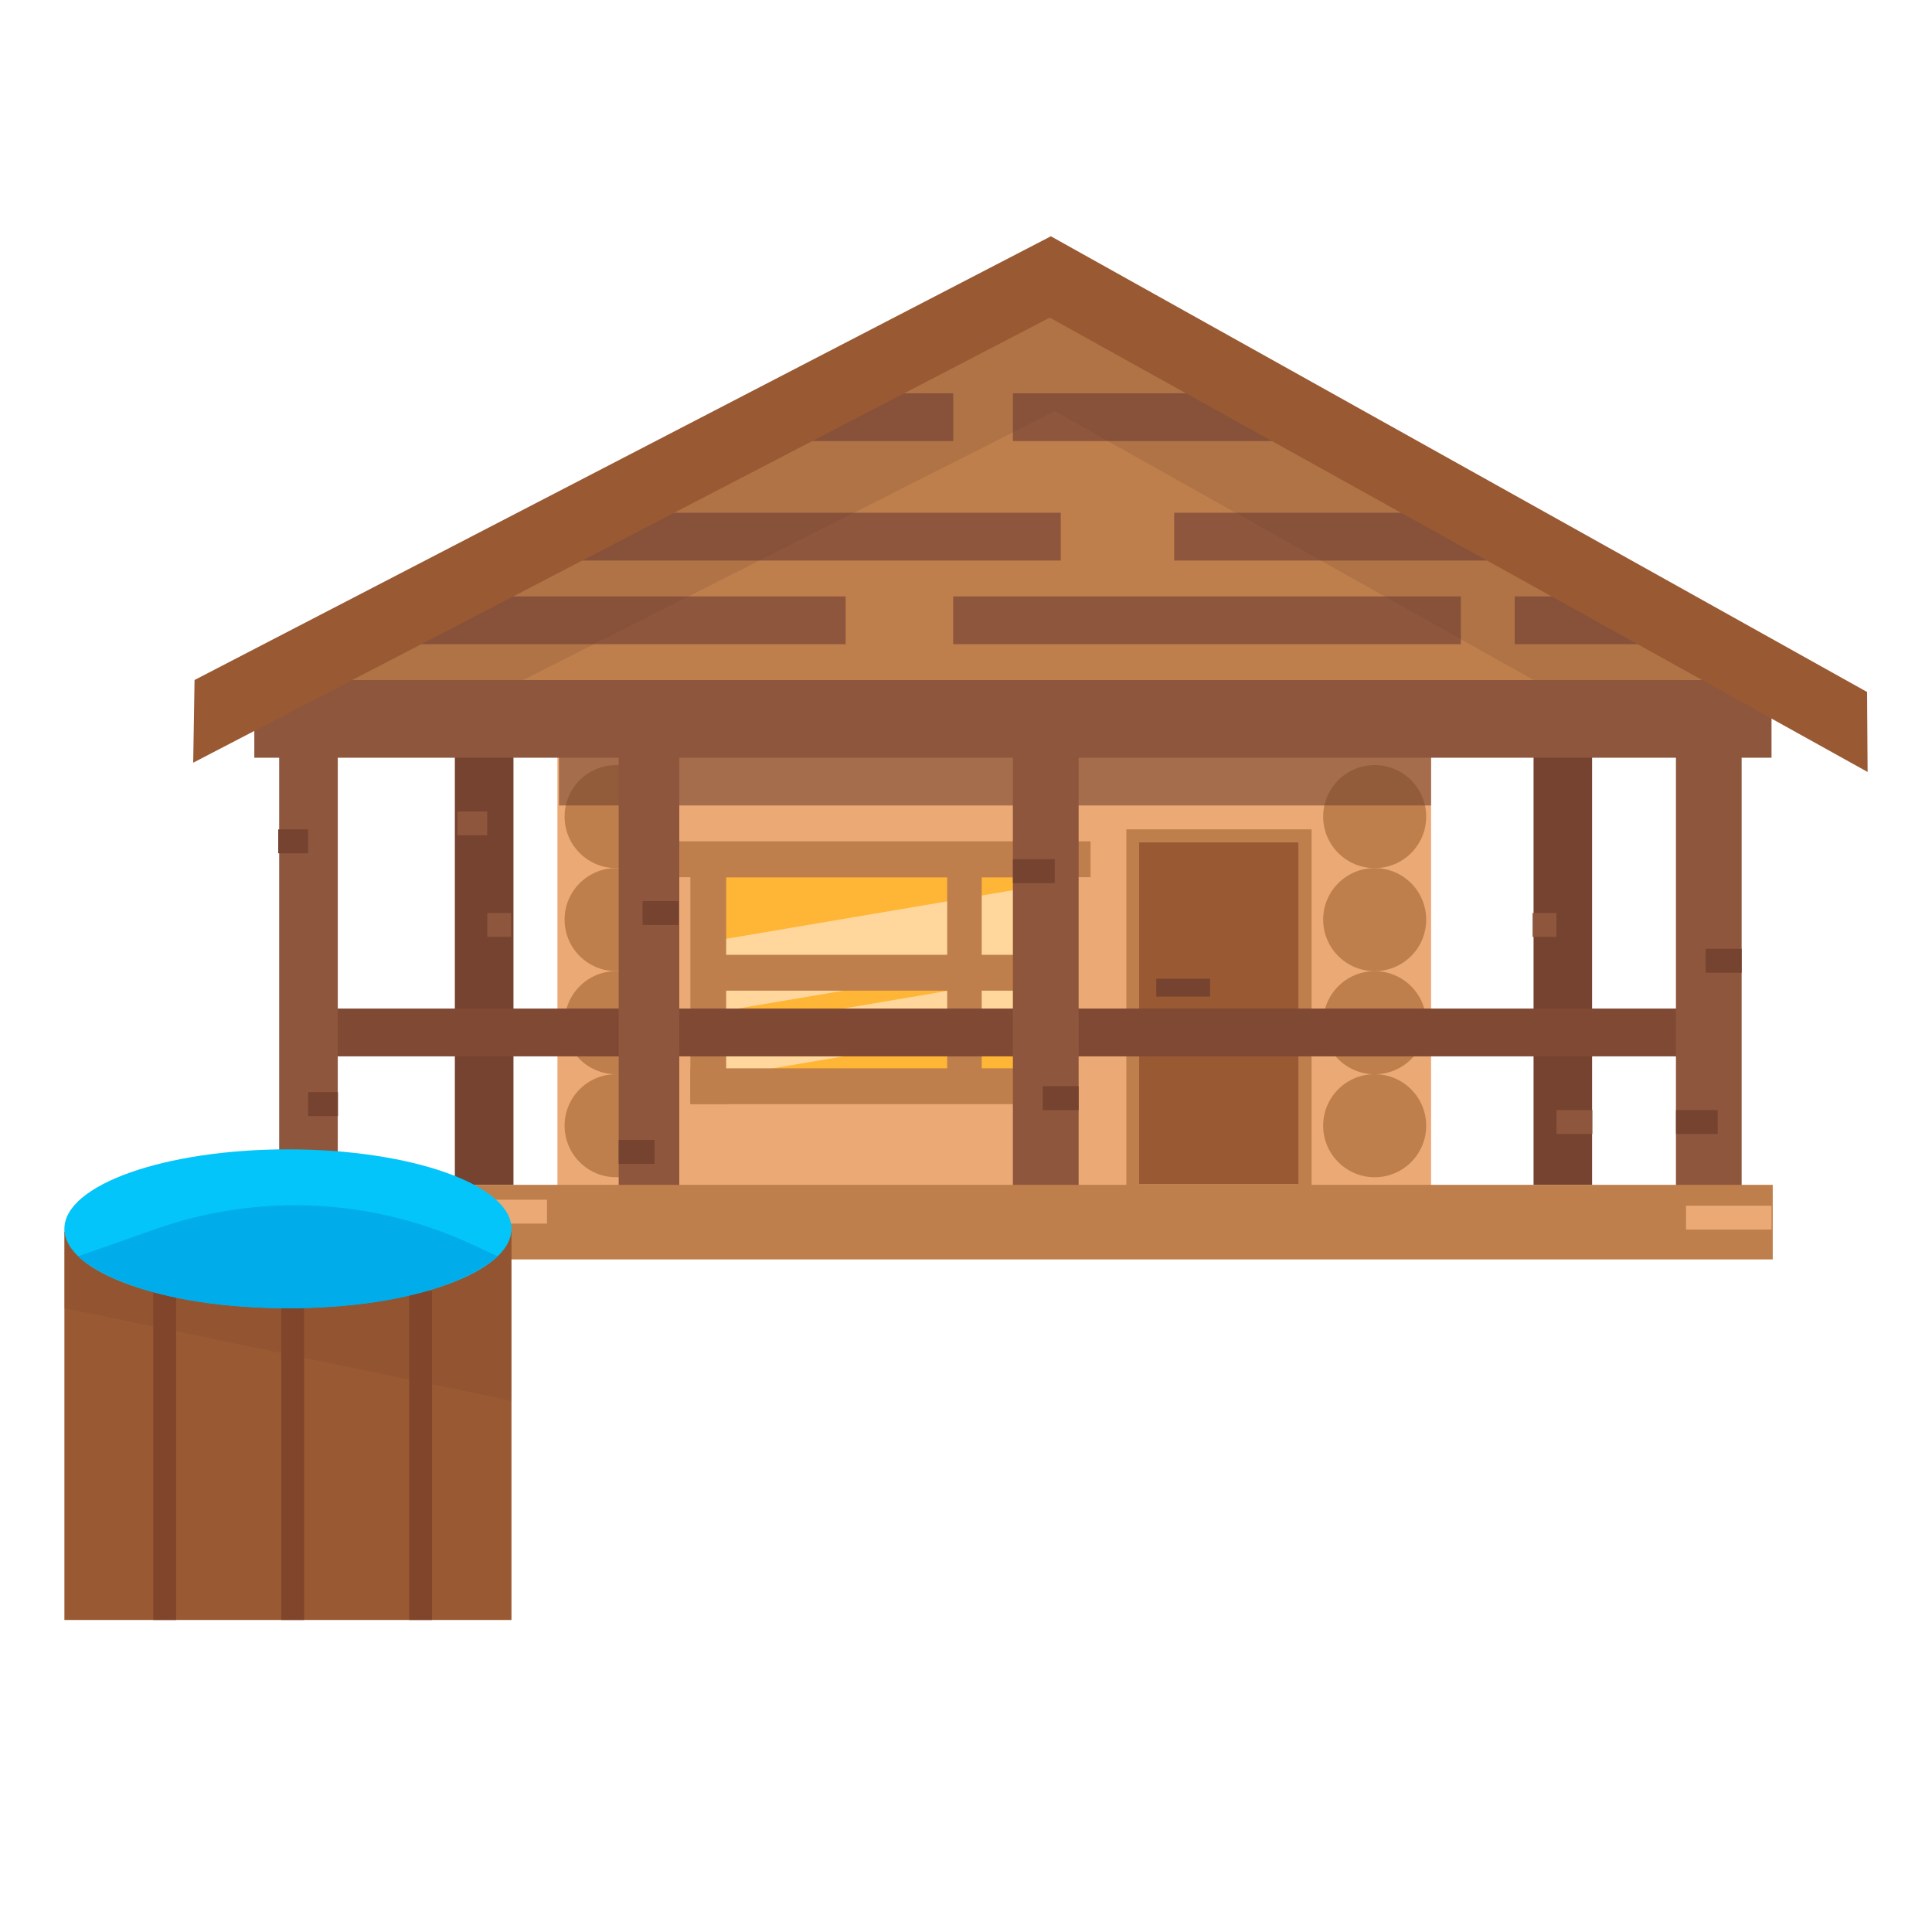
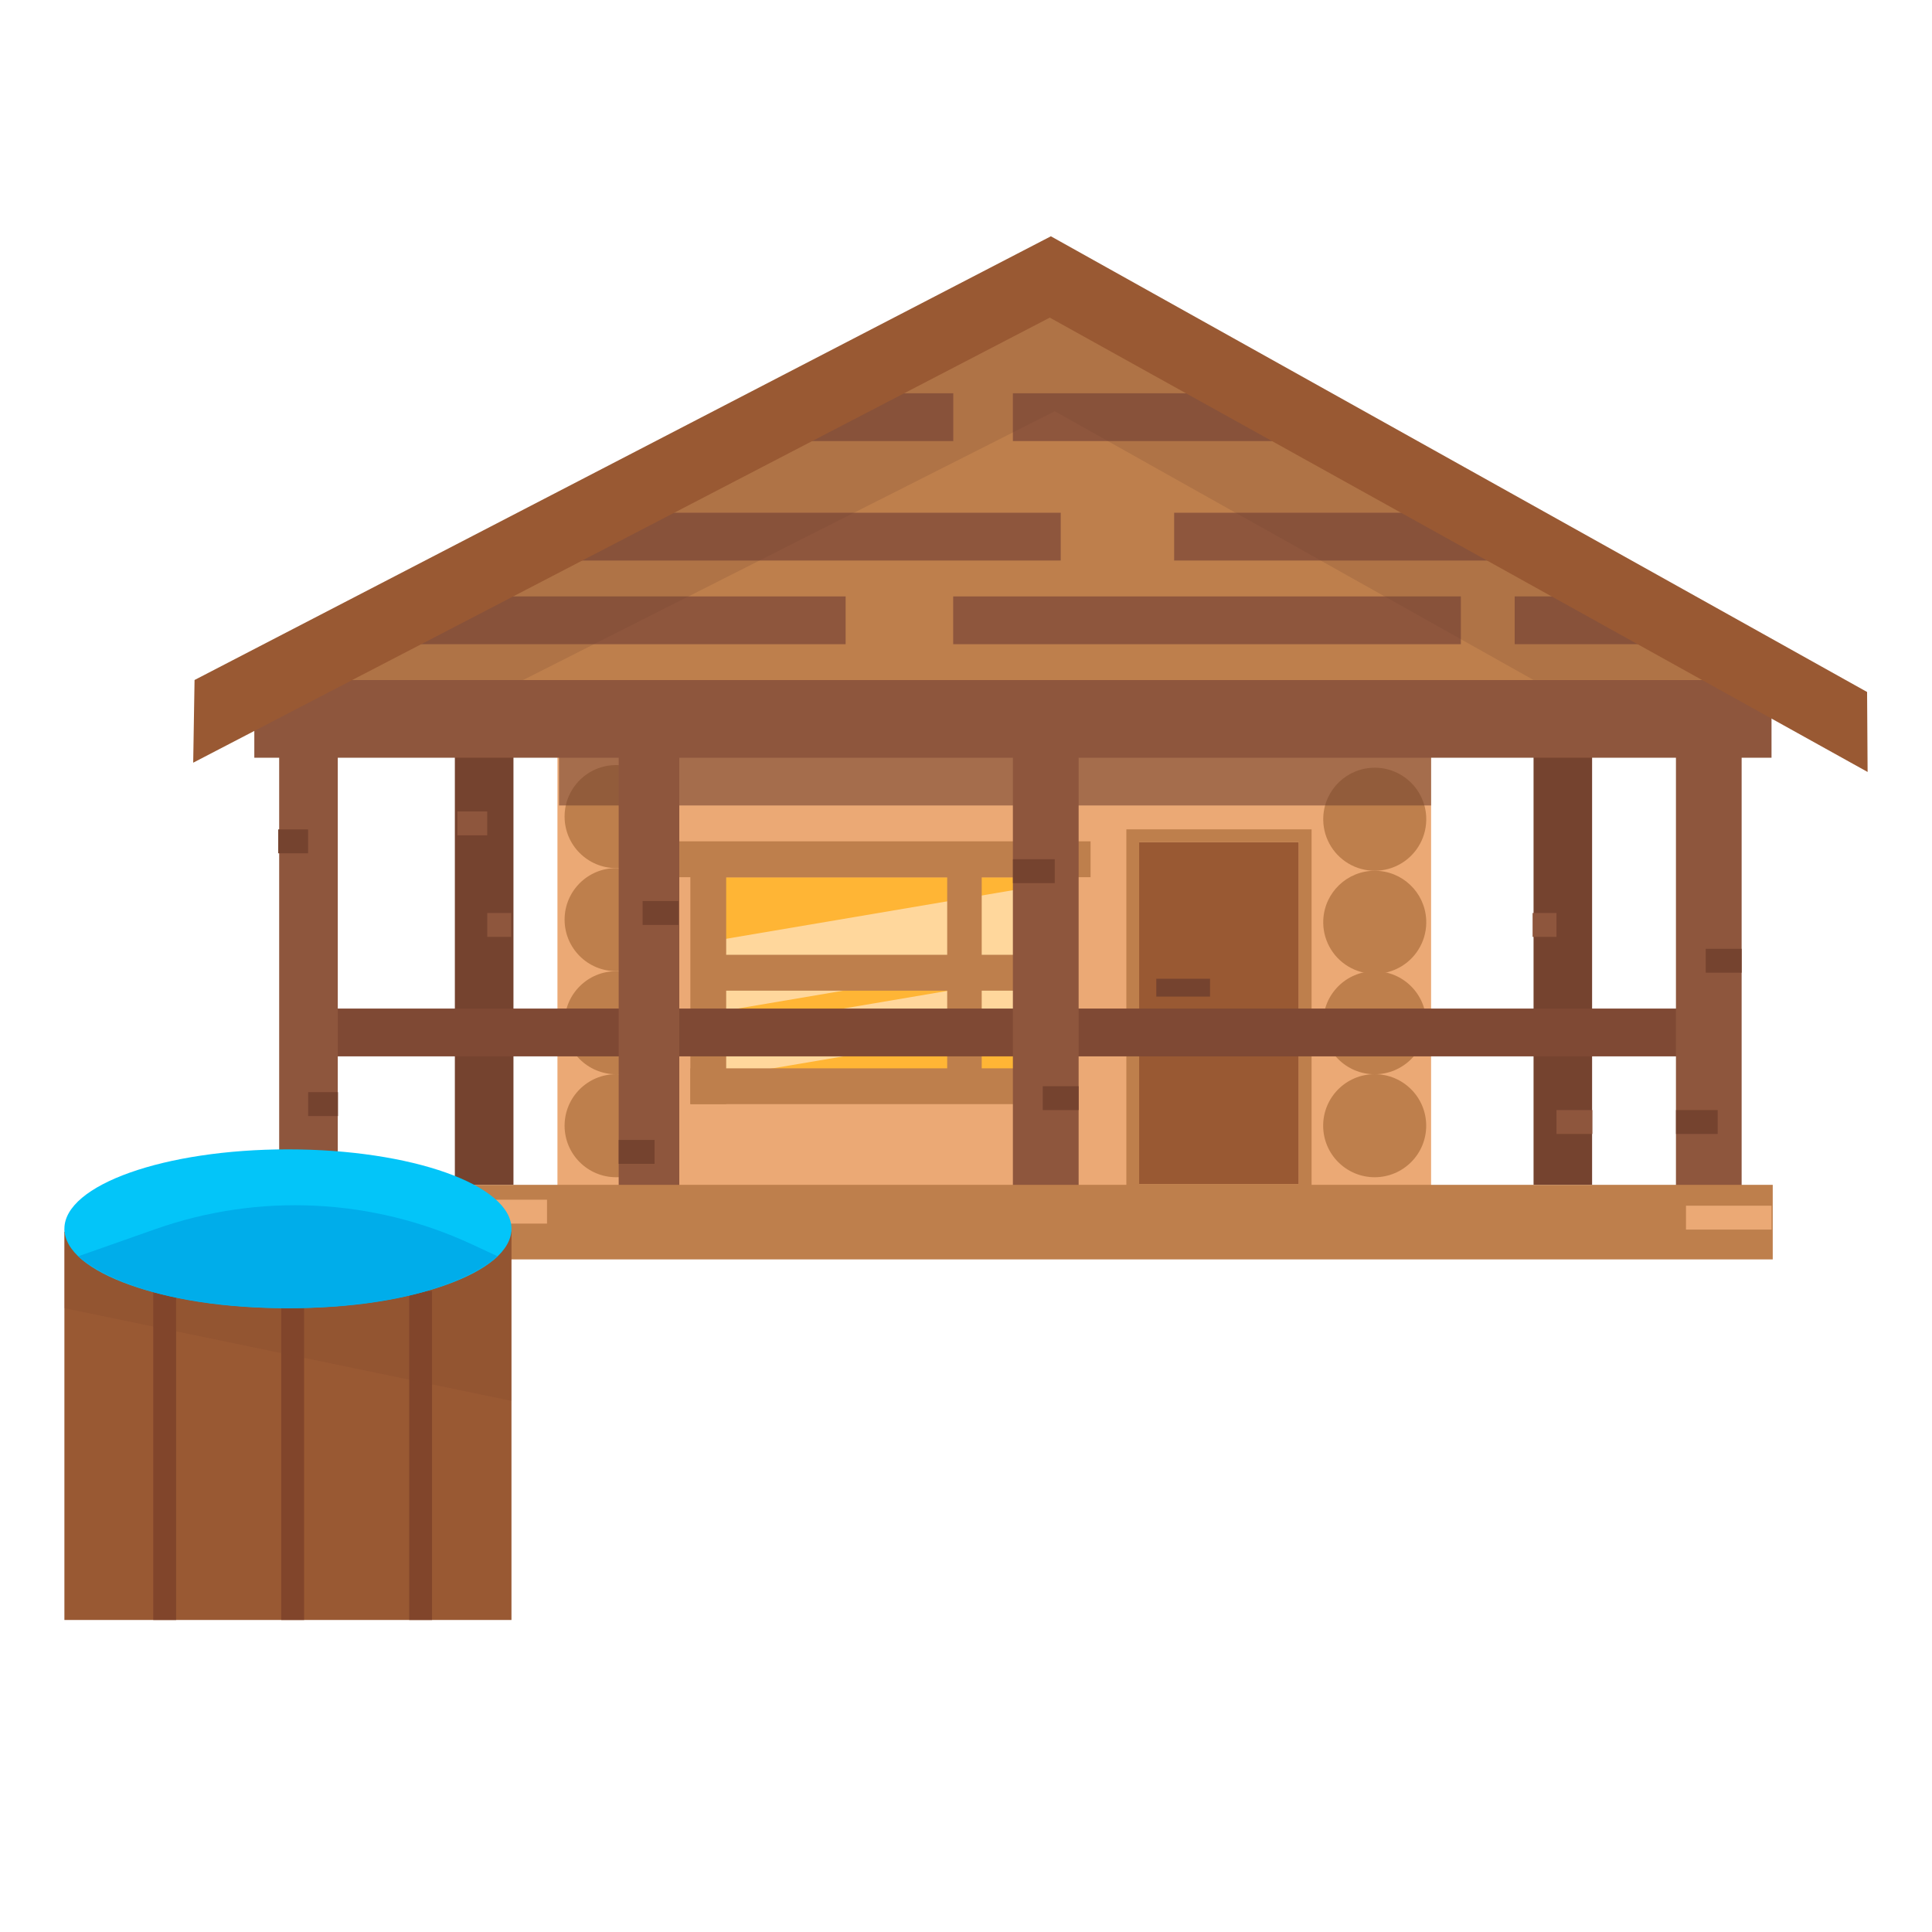
- <svg xmlns="http://www.w3.org/2000/svg" xmlns:xlink="http://www.w3.org/1999/xlink" version="1.1" id="Layer_1" x="0px" y="0px" width="30px" height="30px" viewBox="0 0 30 30" enable-background="new 0 0 30 30" xml:space="preserve">
-   <g>
+ <svg xmlns="http://www.w3.org/2000/svg" xmlns:xlink="http://www.w3.org/1999/xlink" xml:space="preserve" width="30" height="30">
+   <defs>
+     <path id="a" d="M0 0h30v30H0z" />
+   </defs>
+   <clipPath id="b">
+     <use xlink:href="#a" overflow="visible" />
+   </clipPath>
+   <path fill="#75432F" d="M7.063 11.487h.91v6.911h-.91zM23.813 11.487h.909v6.911h-.909z" clip-path="url(#b)" />
+   <path fill="#BE7F4C" d="m6.268 11.395-1.021-1.021L16.285 4.53l11.687 6.03-2.87.79z" clip-path="url(#b)" />
+   <path fill="#8E563D" d="M6.175 9.261h6.956v.742H6.175zM14.801 9.261h7.883v.742h-7.883zM8.587 7.962h7.884v.742H8.587zM18.232 7.962h5.565v.742h-5.565zM15.728 6.107h4.639v.742h-4.639zM12.019 6.107h2.783v.742h-2.783zM23.52 9.261h1.949v.742H23.52z" clip-path="url(#b)" />
+   <g clip-path="url(#b)">
    <defs>
-       <rect id="SVGID_1_" width="30" height="30" />
+       <path id="c" d="M0 0h30v30H0z" />
    </defs>
-     <clipPath id="SVGID_2_">
-       <use xlink:href="#SVGID_1_" overflow="visible" />
+     <clipPath id="d">
+       <use xlink:href="#c" overflow="visible" />
    </clipPath>
-     <rect x="7.063" y="11.487" clip-path="url(#SVGID_2_)" fill="#75432F" width="0.91" height="6.911" />
-     <rect x="23.813" y="11.487" clip-path="url(#SVGID_2_)" fill="#75432F" width="0.909" height="6.911" />
-     <polygon clip-path="url(#SVGID_2_)" fill="#BE7F4C" points="6.268,11.395 5.247,10.374 16.285,4.53 27.972,10.56 25.102,11.35  " />
-     <rect x="6.175" y="9.261" clip-path="url(#SVGID_2_)" fill="#8E563D" width="6.956" height="0.742" />
-     <rect x="14.801" y="9.261" clip-path="url(#SVGID_2_)" fill="#8E563D" width="7.883" height="0.742" />
-     <rect x="8.587" y="7.962" clip-path="url(#SVGID_2_)" fill="#8E563D" width="7.884" height="0.742" />
-     <rect x="18.232" y="7.962" clip-path="url(#SVGID_2_)" fill="#8E563D" width="5.565" height="0.742" />
-     <rect x="15.728" y="6.107" clip-path="url(#SVGID_2_)" fill="#8E563D" width="4.639" height="0.742" />
-     <rect x="12.019" y="6.107" clip-path="url(#SVGID_2_)" fill="#8E563D" width="2.783" height="0.742" />
-     <rect x="23.52" y="9.261" clip-path="url(#SVGID_2_)" fill="#8E563D" width="1.949" height="0.742" />
-     <g clip-path="url(#SVGID_2_)">
+     <g clip-path="url(#d)" opacity=".21">
      <defs>
-         <rect id="SVGID_3_" width="30" height="30" />
+         <path id="e" d="M4.994 4.902h21.548v5.905H4.994z" />
      </defs>
-       <clipPath id="SVGID_4_">
-         <use xlink:href="#SVGID_3_" overflow="visible" />
+       <clipPath id="f">
+         <use xlink:href="#e" overflow="visible" />
      </clipPath>
-       <g opacity="0.21" clip-path="url(#SVGID_4_)">
-         <g>
-           <defs>
-             <rect id="SVGID_5_" x="4.994" y="4.902" width="21.548" height="5.905" />
-           </defs>
-           <clipPath id="SVGID_6_">
-             <use xlink:href="#SVGID_5_" overflow="visible" />
-           </clipPath>
-           <polygon clip-path="url(#SVGID_6_)" fill="#75432F" points="4.994,10.807 16.286,4.902 26.542,10.559 23.813,10.559       16.378,6.386 8.123,10.559     " />
-         </g>
-       </g>
-     </g>
-     <rect x="8.656" y="11.729" clip-path="url(#SVGID_2_)" fill="#EBA975" width="13.566" height="7.579" />
-     <g clip-path="url(#SVGID_2_)">
-       <defs>
-         <rect id="SVGID_7_" width="30" height="30" />
-       </defs>
-       <clipPath id="SVGID_8_">
-         <use xlink:href="#SVGID_7_" overflow="visible" />
-       </clipPath>
-       <path clip-path="url(#SVGID_8_)" fill="#BE7F4C" d="M22.146,12.68c0,0.442-0.357,0.8-0.8,0.8c-0.441,0-0.8-0.358-0.8-0.8    s0.358-0.8,0.8-0.8C21.788,11.88,22.146,12.238,22.146,12.68" />
-       <path clip-path="url(#SVGID_8_)" fill="#BE7F4C" d="M22.146,14.28c0,0.442-0.357,0.8-0.8,0.8c-0.441,0-0.8-0.358-0.8-0.8    s0.358-0.8,0.8-0.8C21.788,13.48,22.146,13.838,22.146,14.28" />
-       <path clip-path="url(#SVGID_8_)" fill="#BE7F4C" d="M22.146,15.881c0,0.441-0.357,0.8-0.8,0.8c-0.441,0-0.8-0.358-0.8-0.8    c0-0.442,0.358-0.801,0.8-0.801C21.788,15.08,22.146,15.438,22.146,15.881" />
-       <path clip-path="url(#SVGID_8_)" fill="#BE7F4C" d="M22.146,17.48c0,0.441-0.357,0.8-0.8,0.8c-0.441,0-0.8-0.358-0.8-0.8    s0.358-0.8,0.8-0.8C21.788,16.681,22.146,17.039,22.146,17.48" />
-       <path clip-path="url(#SVGID_8_)" fill="#BE7F4C" d="M10.367,12.68c0,0.442-0.358,0.8-0.8,0.8c-0.442,0-0.8-0.358-0.8-0.8    s0.358-0.8,0.8-0.8C10.009,11.88,10.367,12.238,10.367,12.68" />
-       <g opacity="0.59" clip-path="url(#SVGID_8_)">
-         <g>
-           <defs>
-             <rect id="SVGID_9_" x="8.68" y="11.58" width="13.542" height="0.927" />
-           </defs>
-           <clipPath id="SVGID_10_">
-             <use xlink:href="#SVGID_9_" overflow="visible" />
-           </clipPath>
-           <rect x="8.68" y="11.58" clip-path="url(#SVGID_10_)" fill="#75432F" width="13.542" height="0.927" />
-         </g>
-       </g>
-       <path clip-path="url(#SVGID_8_)" fill="#BE7F4C" d="M10.367,14.28c0,0.442-0.358,0.8-0.8,0.8c-0.442,0-0.8-0.358-0.8-0.8    s0.358-0.8,0.8-0.8C10.009,13.48,10.367,13.838,10.367,14.28" />
-       <path clip-path="url(#SVGID_8_)" fill="#BE7F4C" d="M10.367,15.881c0,0.441-0.358,0.8-0.8,0.8c-0.442,0-0.8-0.358-0.8-0.8    c0-0.442,0.358-0.801,0.8-0.801C10.009,15.08,10.367,15.438,10.367,15.881" />
-       <path clip-path="url(#SVGID_8_)" fill="#BE7F4C" d="M10.367,17.48c0,0.441-0.358,0.8-0.8,0.8c-0.442,0-0.8-0.358-0.8-0.8    s0.358-0.8,0.8-0.8C10.009,16.681,10.367,17.039,10.367,17.48" />
-       <rect x="17.688" y="13.077" clip-path="url(#SVGID_8_)" fill="#995933" width="2.479" height="5.308" />
-       <path clip-path="url(#SVGID_8_)" fill="#BE7F4C" d="M20.168,18.385h-2.479v-5.309h2.479V18.385z M20.366,12.878h-0.198h-2.48    h-0.198v0.198v5.309v0.198h0.198h2.48h0.198v-0.198v-5.309V12.878z" />
-       <rect x="10.921" y="13.623" clip-path="url(#SVGID_8_)" fill="#FFB535" width="5.457" height="3.336" />
-       <path clip-path="url(#SVGID_8_)" fill="#BE7F4C" d="M16.378,16.959H10.92v-3.336h5.458V16.959z M16.517,13.484h-0.139H10.92    h-0.139v0.139v3.336v0.14h0.139h5.458h0.139v-0.14v-3.336V13.484z" />
-       <rect x="10.308" y="13.064" clip-path="url(#SVGID_8_)" fill="#BE7F4C" width="6.626" height="0.557" />
-       <polygon clip-path="url(#SVGID_8_)" fill="#FFD79C" points="16.378,14.826 10.906,15.754 10.906,14.64 16.378,13.713   " />
-       <polygon clip-path="url(#SVGID_8_)" fill="#FFD79C" points="16.378,15.847 10.906,16.774 10.906,16.032 16.378,15.104   " />
-       <rect x="10.72" y="13.436" clip-path="url(#SVGID_8_)" fill="#BE7F4C" width="0.556" height="3.708" />
-       <rect x="10.72" y="16.589" clip-path="url(#SVGID_8_)" fill="#BE7F4C" width="5.472" height="0.556" />
-       <rect x="10.865" y="14.826" clip-path="url(#SVGID_8_)" fill="#BE7F4C" width="5.605" height="0.557" />
-       <rect x="14.708" y="13.507" clip-path="url(#SVGID_8_)" fill="#BE7F4C" width="0.536" height="3.545" />
-       <rect x="4.784" y="15.661" clip-path="url(#SVGID_8_)" fill="#7F4934" width="21.796" height="0.742" />
-       <rect x="4.335" y="11.395" clip-path="url(#SVGID_8_)" fill="#8E563D" width="0.91" height="7.609" />
-       <rect x="9.607" y="11.487" clip-path="url(#SVGID_8_)" fill="#8E563D" width="0.941" height="7.517" />
-       <rect x="15.728" y="11.487" clip-path="url(#SVGID_8_)" fill="#8E563D" width="1.021" height="7.517" />
-       <rect x="26.024" y="11.395" clip-path="url(#SVGID_8_)" fill="#8E563D" width="1.02" height="7.609" />
-       <rect x="3.949" y="10.56" clip-path="url(#SVGID_8_)" fill="#8E563D" width="23.559" height="1.206" />
-       <rect x="3.956" y="18.398" clip-path="url(#SVGID_8_)" fill="#BE7F4C" width="23.571" height="1.158" />
-       <polygon clip-path="url(#SVGID_8_)" fill="#995933" points="29,11.987 16.301,4.932 3,11.843 3.021,10.559 16.318,3.669     28.992,10.745   " />
-       <rect x="17.955" y="15.198" clip-path="url(#SVGID_8_)" fill="#75432F" width="0.834" height="0.277" />
-       <rect x="3.949" y="18.629" clip-path="url(#SVGID_8_)" fill="#EBA975" width="2.69" height="0.371" />
-       <rect x="7.659" y="18.629" clip-path="url(#SVGID_8_)" fill="#EBA975" width="0.835" height="0.371" />
-       <rect x="4.32" y="12.879" clip-path="url(#SVGID_8_)" fill="#75432F" width="0.464" height="0.371" />
-       <rect x="4.785" y="16.959" clip-path="url(#SVGID_8_)" fill="#75432F" width="0.463" height="0.371" />
-       <rect x="9.607" y="17.701" clip-path="url(#SVGID_8_)" fill="#75432F" width="0.557" height="0.371" />
-       <rect x="9.978" y="13.991" clip-path="url(#SVGID_8_)" fill="#75432F" width="0.557" height="0.371" />
-       <rect x="15.729" y="13.342" clip-path="url(#SVGID_8_)" fill="#75432F" width="0.649" height="0.371" />
-       <rect x="7.102" y="12.6" clip-path="url(#SVGID_8_)" fill="#8E563D" width="0.464" height="0.371" />
-       <rect x="7.566" y="14.177" clip-path="url(#SVGID_8_)" fill="#8E563D" width="0.371" height="0.371" />
-       <rect x="23.798" y="14.177" clip-path="url(#SVGID_8_)" fill="#8E563D" width="0.371" height="0.371" />
-       <rect x="24.169" y="17.237" clip-path="url(#SVGID_8_)" fill="#8E563D" width="0.557" height="0.371" />
-       <rect x="16.192" y="16.867" clip-path="url(#SVGID_8_)" fill="#75432F" width="0.557" height="0.37" />
-       <rect x="26.025" y="17.237" clip-path="url(#SVGID_8_)" fill="#75432F" width="0.647" height="0.371" />
-       <rect x="26.487" y="14.733" clip-path="url(#SVGID_8_)" fill="#75432F" width="0.557" height="0.371" />
-       <rect x="26.18" y="18.722" clip-path="url(#SVGID_8_)" fill="#EBA975" width="1.328" height="0.371" />
-       <rect x="1" y="19.126" clip-path="url(#SVGID_8_)" fill="#995933" width="6.942" height="6.029" />
-       <rect x="2.38" y="20.046" clip-path="url(#SVGID_8_)" fill="#81452B" width="0.355" height="5.109" />
-       <rect x="4.367" y="20.046" clip-path="url(#SVGID_8_)" fill="#81452B" width="0.355" height="5.109" />
-       <rect x="6.354" y="20.046" clip-path="url(#SVGID_8_)" fill="#81452B" width="0.355" height="5.109" />
-       <g opacity="0.24" clip-path="url(#SVGID_8_)">
-         <g>
-           <defs>
-             <rect id="SVGID_11_" x="1" y="19.08" width="6.942" height="2.672" />
-           </defs>
-           <clipPath id="SVGID_12_">
-             <use xlink:href="#SVGID_11_" overflow="visible" />
-           </clipPath>
-           <polygon clip-path="url(#SVGID_12_)" fill="#81452B" points="1,19.08 1,20.313 7.942,21.752 7.942,19.08     " />
-         </g>
-       </g>
-       <path clip-path="url(#SVGID_8_)" fill="#03C5F9" d="M7.942,19.08c0,0.682-1.554,1.233-3.471,1.233S1,19.762,1,19.08    c0-0.681,1.554-1.233,3.471-1.233S7.942,18.399,7.942,19.08" />
-       <path clip-path="url(#SVGID_8_)" fill="#00ADEA" d="M1.214,19.508l1.201-0.423c0.695-0.245,1.428-0.37,2.166-0.37    c0.95,0,1.889,0.208,2.751,0.609l0.396,0.184c0,0-0.791,0.806-3.257,0.806C2.005,20.313,1.214,19.508,1.214,19.508" />
+       <path fill="#75432F" d="m4.994 10.807 11.292-5.905 10.256 5.657h-2.729l-7.435-4.173-8.255 4.173z" clip-path="url(#f)" />
    </g>
  </g>
+   <path fill="#EBA975" d="M8.656 11.729h13.566v7.579H8.656z" clip-path="url(#b)" />
+   <g clip-path="url(#b)">
+     <defs>
+       <path id="g" d="M0 0h30v30H0z" />
+     </defs>
+     <clipPath id="h">
+       <use xlink:href="#g" overflow="visible" />
+     </clipPath>
+     <path fill="#BE7F4C" d="M22.146 12.68a.8.8 0 1 1-1.598.002.8.8 0 0 1 1.598-.002" clip-path="url(#h)" />
+     <path fill="#BE7F4C" d="M22.146 14.28a.8.8 0 1 1-1.598.002.8.8 0 0 1 1.598-.002" clip-path="url(#h)" />
+     <path fill="#BE7F4C" d="M22.146 15.881a.8.8 0 1 1-1.6 0 .8.8 0 0 1 1.6 0" clip-path="url(#h)" />
+     <path fill="#BE7F4C" d="M22.146 17.48a.8.8 0 1 1-1.6 0 .8.8 0 0 1 1.6 0M10.367 12.68a.8.8 0 1 1-1.6 0 .8.8 0 0 1 1.6 0" clip-path="url(#h)" />
+     <g clip-path="url(#h)" opacity=".59">
+       <defs>
+         <path id="i" d="M8.68 11.58h13.542v.927H8.68z" />
+       </defs>
+       <clipPath id="j">
+         <use xlink:href="#i" overflow="visible" />
+       </clipPath>
+       <path fill="#75432F" d="M8.68 11.58h13.542v.927H8.68z" clip-path="url(#j)" />
+     </g>
+     <path fill="#BE7F4C" d="M10.367 14.28a.8.8 0 1 1-1.6 0 .8.8 0 0 1 1.6 0" clip-path="url(#h)" />
+     <path fill="#BE7F4C" d="M10.367 15.881a.8.8 0 1 1-1.6 0 .8.8 0 0 1 1.6 0" clip-path="url(#h)" />
+     <path fill="#BE7F4C" d="M10.367 17.48a.8.8 0 1 1-1.6 0 .8.8 0 0 1 1.6 0" clip-path="url(#h)" />
+     <path fill="#995933" d="M17.688 13.077h2.479v5.308h-2.479z" clip-path="url(#h)" />
+     <path fill="#BE7F4C" d="M20.168 18.385h-2.479v-5.309h2.479v5.309zm.198-5.507H17.49V18.583h2.876V12.878z" clip-path="url(#h)" />
+     <path fill="#FFB535" d="M10.921 13.623h5.457v3.336h-5.457z" clip-path="url(#h)" />
+     <path fill="#BE7F4C" d="M16.378 16.959H10.92v-3.336h5.458v3.336zm.139-3.475H10.781V17.099H16.517v-3.615z" clip-path="url(#h)" />
+     <path fill="#BE7F4C" d="M10.308 13.064h6.626v.557h-6.626z" clip-path="url(#h)" />
+     <path fill="#FFD79C" d="m16.378 14.826-5.472.928V14.64l5.472-.927zM16.378 15.847l-5.472.927v-.742l5.472-.928z" clip-path="url(#h)" />
+     <path fill="#BE7F4C" d="M10.72 13.436h.556v3.708h-.556z" clip-path="url(#h)" />
+     <path fill="#BE7F4C" d="M10.72 16.589h5.472v.556H10.72zM10.865 14.826h5.605v.557h-5.605z" clip-path="url(#h)" />
+     <path fill="#BE7F4C" d="M14.708 13.507h.536v3.545h-.536z" clip-path="url(#h)" />
+     <path fill="#7F4934" d="M4.784 15.661H26.58v.742H4.784z" clip-path="url(#h)" />
+     <path fill="#8E563D" d="M4.335 11.395h.91v7.609h-.91zM9.607 11.487h.941v7.517h-.941zM15.728 11.487h1.021v7.517h-1.021zM26.024 11.395h1.02v7.609h-1.02z" clip-path="url(#h)" />
+     <path fill="#8E563D" d="M3.949 10.56h23.559v1.206H3.949z" clip-path="url(#h)" />
+     <path fill="#BE7F4C" d="M3.956 18.398h23.571v1.158H3.956z" clip-path="url(#h)" />
+     <path fill="#995933" d="M29 11.987 16.301 4.932 3 11.843l.021-1.284 13.297-6.89 12.674 7.076z" clip-path="url(#h)" />
+     <path fill="#75432F" d="M17.955 15.198h.834v.277h-.834z" clip-path="url(#h)" />
+     <path fill="#EBA975" d="M3.949 18.629h2.69V19h-2.69zM7.659 18.629h.835V19h-.835z" clip-path="url(#h)" />
+     <path fill="#75432F" d="M4.32 12.879h.464v.371H4.32zM4.785 16.959h.463v.371h-.463zM9.607 17.701h.557v.371h-.557zM9.978 13.991h.557v.371h-.557zM15.729 13.342h.649v.371h-.649z" clip-path="url(#h)" />
+     <path fill="#8E563D" d="M7.102 12.6h.464v.371h-.464zM7.566 14.177h.371v.371h-.371zM23.798 14.177h.371v.371h-.371zM24.169 17.237h.557v.371h-.557z" clip-path="url(#h)" />
+     <path fill="#75432F" d="M16.192 16.867h.557v.37h-.557zM26.025 17.237h.647v.371h-.647zM26.487 14.733h.557v.371h-.557z" clip-path="url(#h)" />
+     <path fill="#EBA975" d="M26.18 18.722h1.328v.371H26.18z" clip-path="url(#h)" />
+     <path fill="#995933" d="M1 19.126h6.942v6.029H1z" clip-path="url(#h)" />
+     <path fill="#81452B" d="M2.38 20.046h.355v5.109H2.38zM4.367 20.046h.355v5.109h-.355zM6.354 20.046h.355v5.109h-.355z" clip-path="url(#h)" />
+     <g clip-path="url(#h)" opacity=".24">
+       <defs>
+         <path id="k" d="M1 19.08h6.942v2.672H1z" />
+       </defs>
+       <clipPath id="l">
+         <use xlink:href="#k" overflow="visible" />
+       </clipPath>
+       <path fill="#81452B" d="M1 19.08v1.233l6.942 1.439V19.08z" clip-path="url(#l)" />
+     </g>
+     <path fill="#03C5F9" d="M7.942 19.08c0 .682-1.554 1.233-3.471 1.233S1 19.762 1 19.08c0-.681 1.554-1.233 3.471-1.233s3.471.552 3.471 1.233" clip-path="url(#h)" />
+     <path fill="#00ADEA" d="m1.214 19.508 1.201-.423a6.517 6.517 0 0 1 4.917.239l.396.184s-.791.806-3.257.806c-2.466-.001-3.257-.806-3.257-.806" clip-path="url(#h)" />
+   </g>
</svg>
